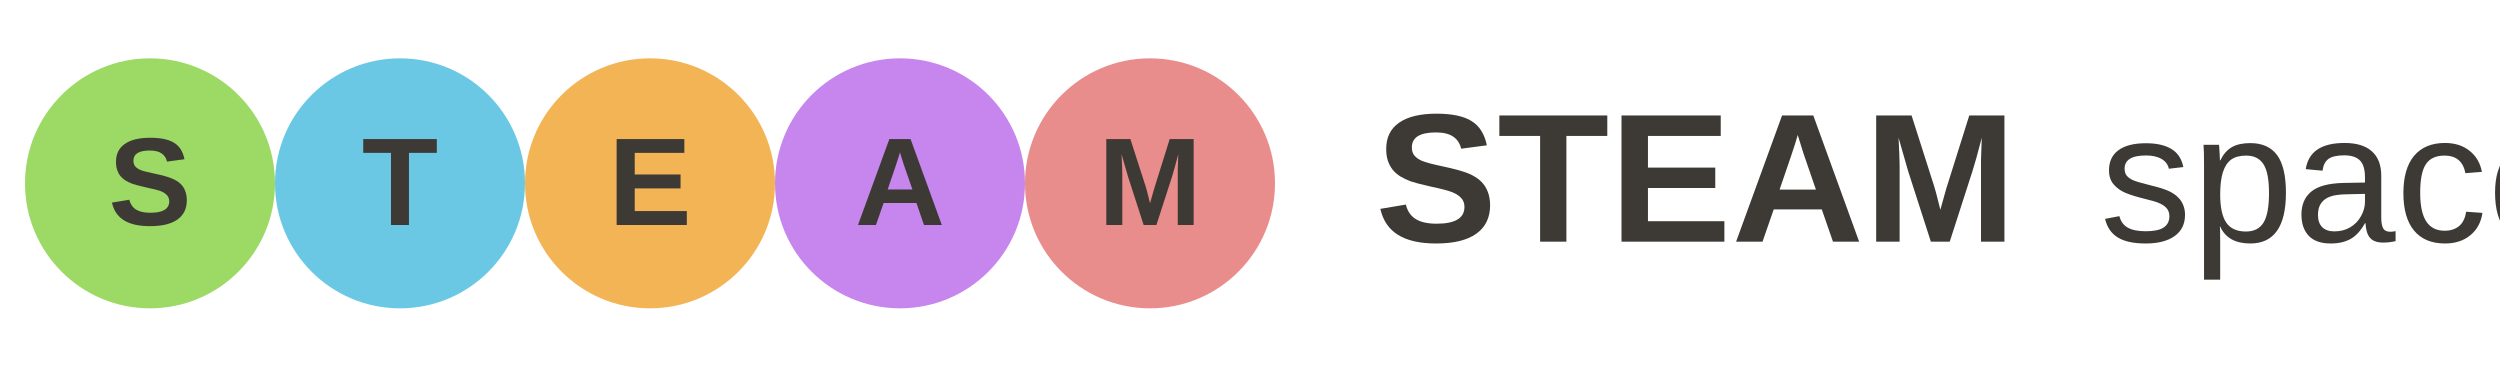
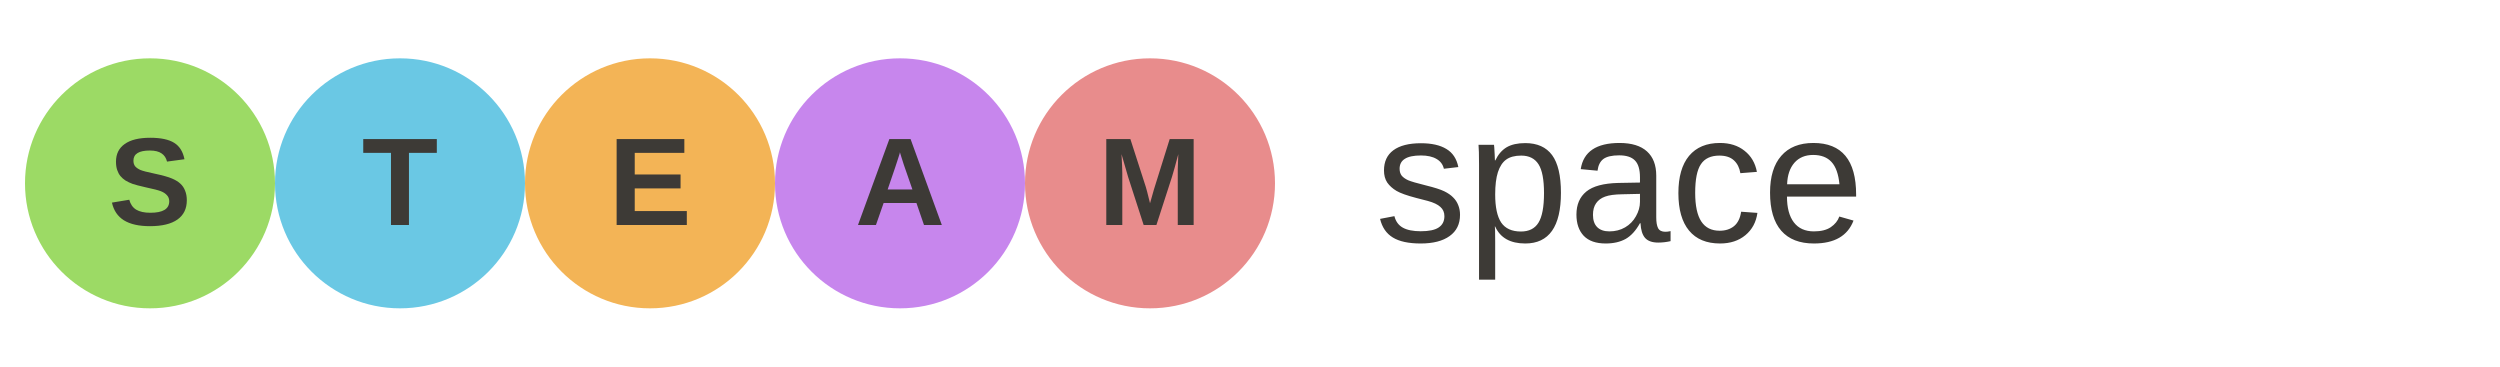
<svg xmlns="http://www.w3.org/2000/svg" viewBox="0 0 300 44" role="img" aria-label="STEAM space">
  <style>
    text { font-family: 'Trebuchet MS', 'Helvetica Neue', Arial, sans-serif; }
    .circle { font-size: 15px; font-weight: 700; }
    .wordmark { font-size: 22px; font-weight: 700; }
    .wordmark-light { font-size: 22px; font-weight: 400; }
  </style>
  <circle cx="18" cy="22" r="15" fill="#9CDA65" />
  <text x="18" y="27" text-anchor="middle" class="circle" fill="#3D3A36">S</text>
  <circle cx="48" cy="22" r="15" fill="#6AC8E4" />
  <text x="48" y="27" text-anchor="middle" class="circle" fill="#3D3A36">T</text>
  <circle cx="78" cy="22" r="15" fill="#F3B456" />
  <text x="78" y="27" text-anchor="middle" class="circle" fill="#3D3A36">E</text>
  <circle cx="108" cy="22" r="15" fill="#C786ED" />
  <text x="108" y="27" text-anchor="middle" class="circle" fill="#3D3A36">A</text>
  <circle cx="138" cy="22" r="15" fill="#E88C8C" />
  <text x="138" y="27" text-anchor="middle" class="circle" fill="#3D3A36">M</text>
-   <text x="165" y="29" class="wordmark" fill="#3D3A36">STEAM<tspan class="wordmark-light" dx="10" fill="#3D3A36">space</tspan>
-   </text>
+   <text x="165" y="29" class="wordmark-light" fill="#3D3A36">space</text>
</svg>
